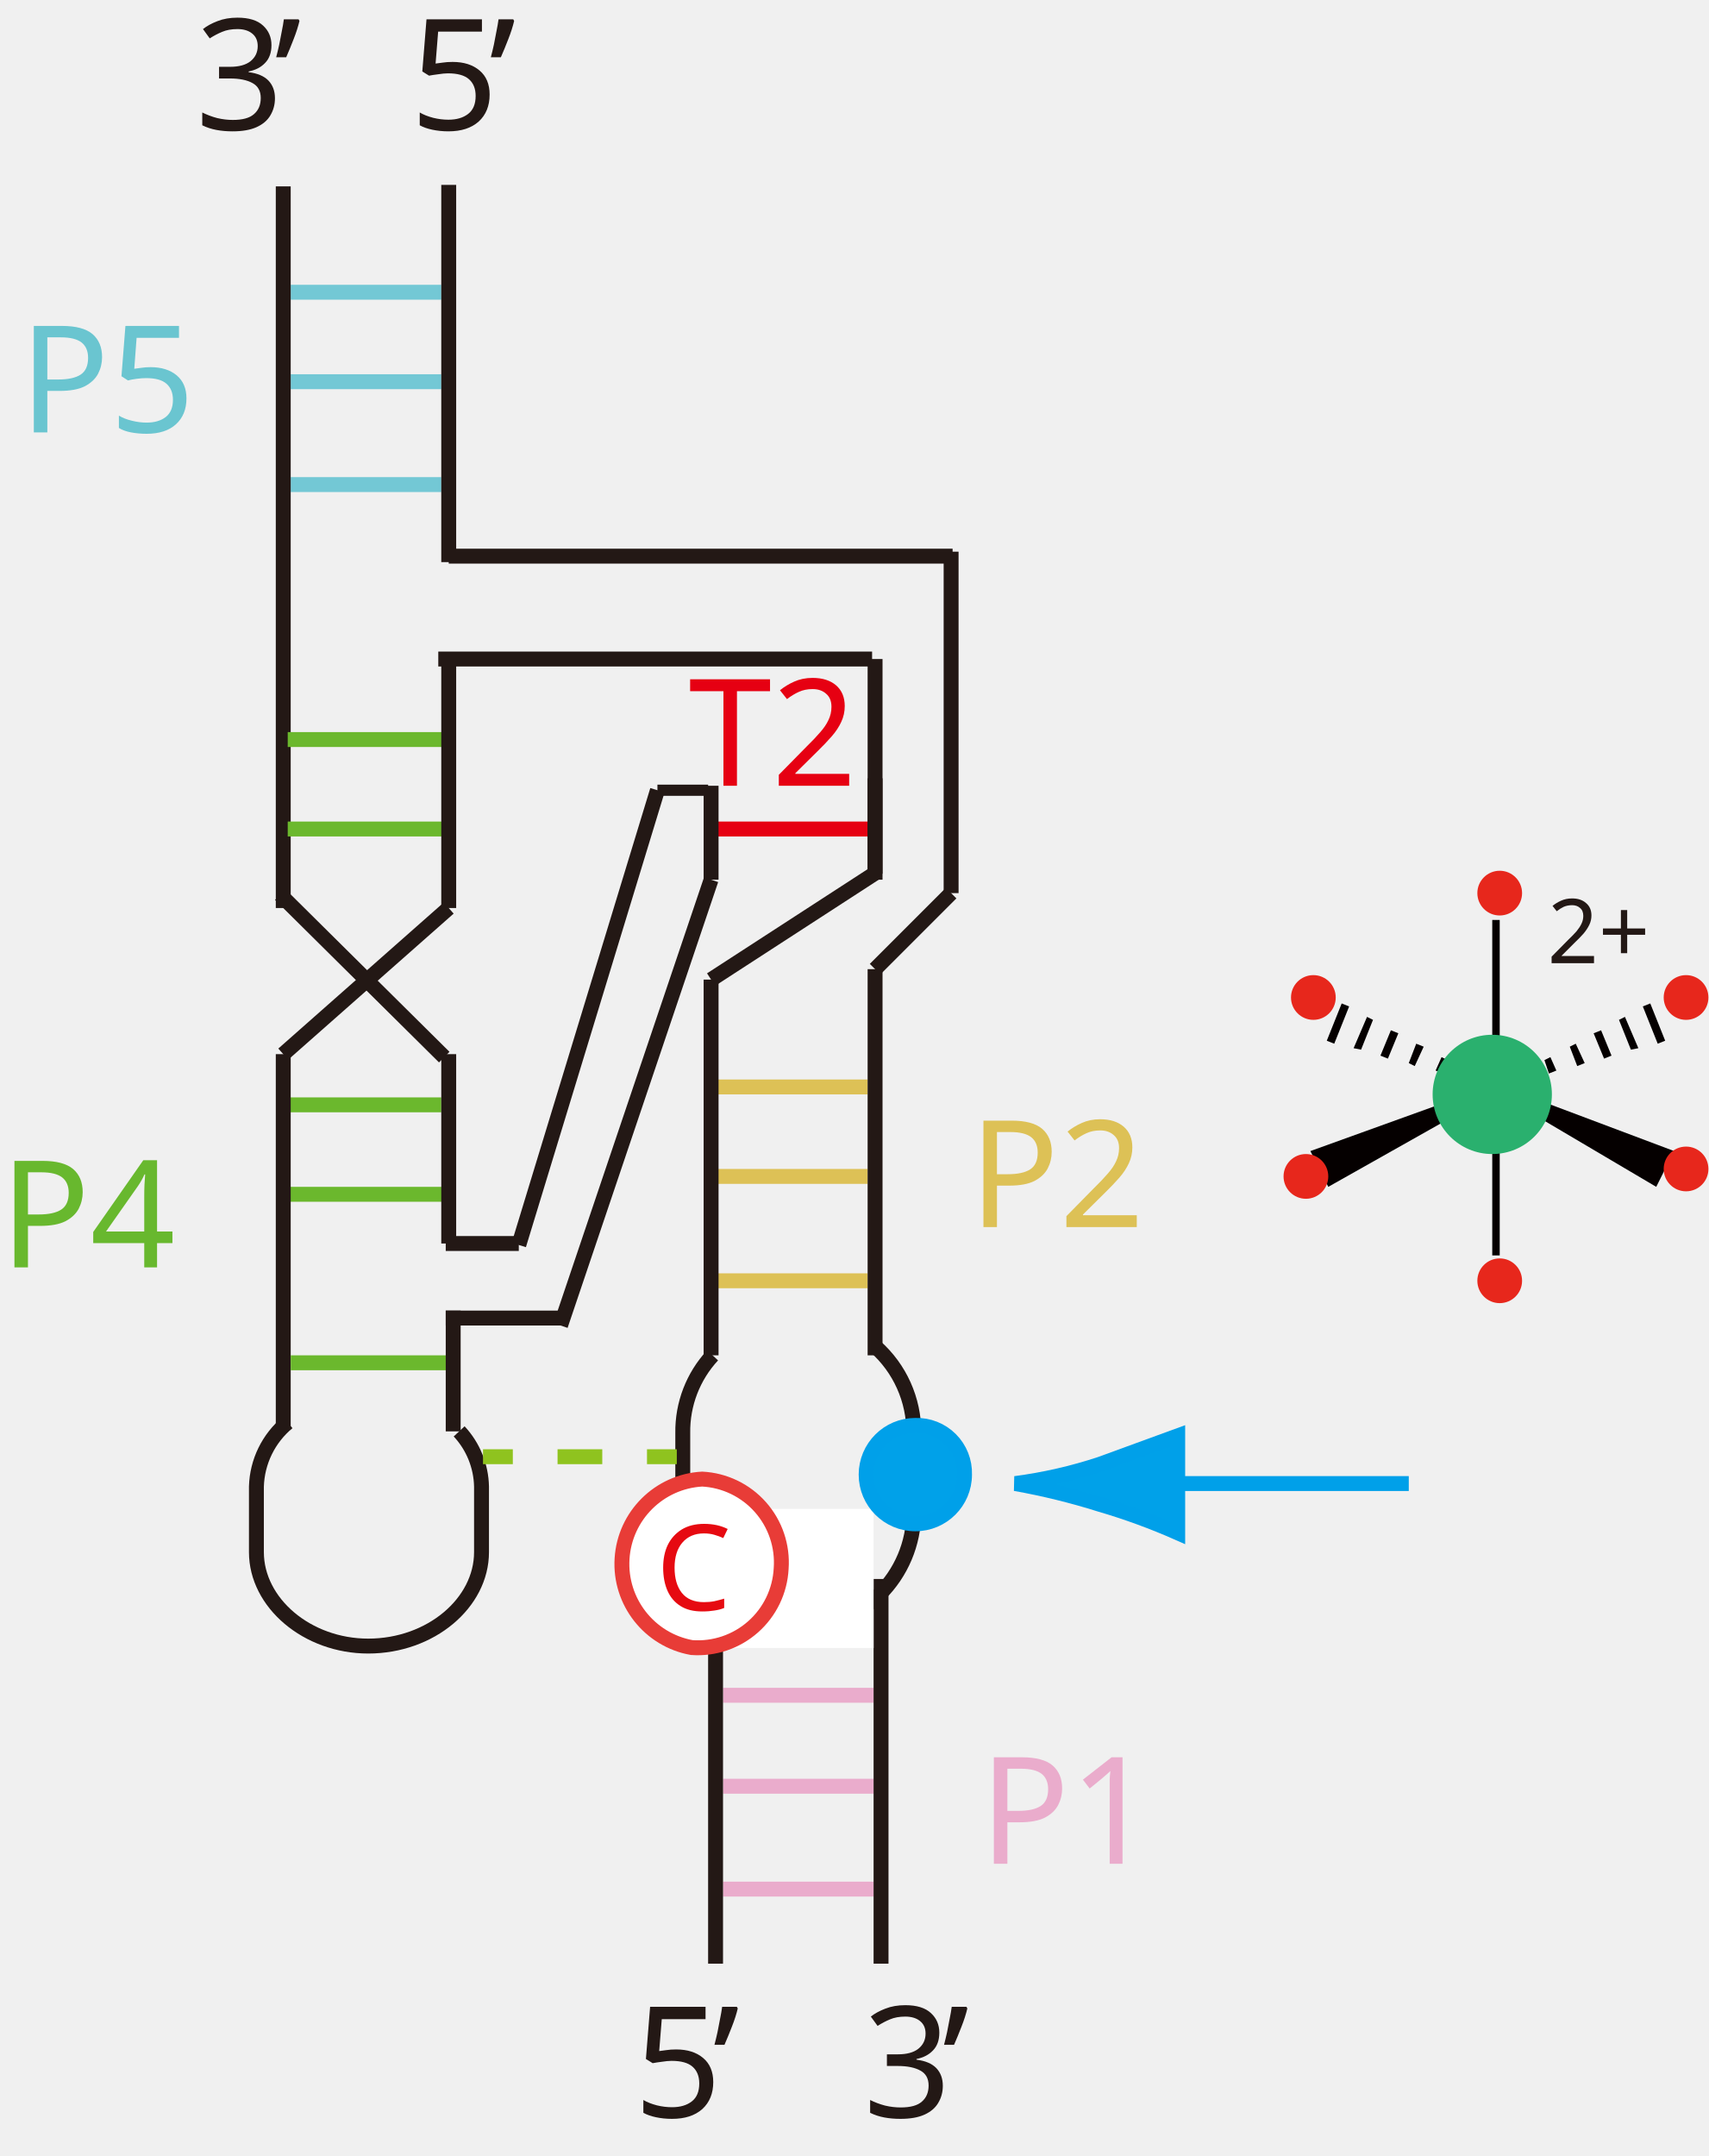
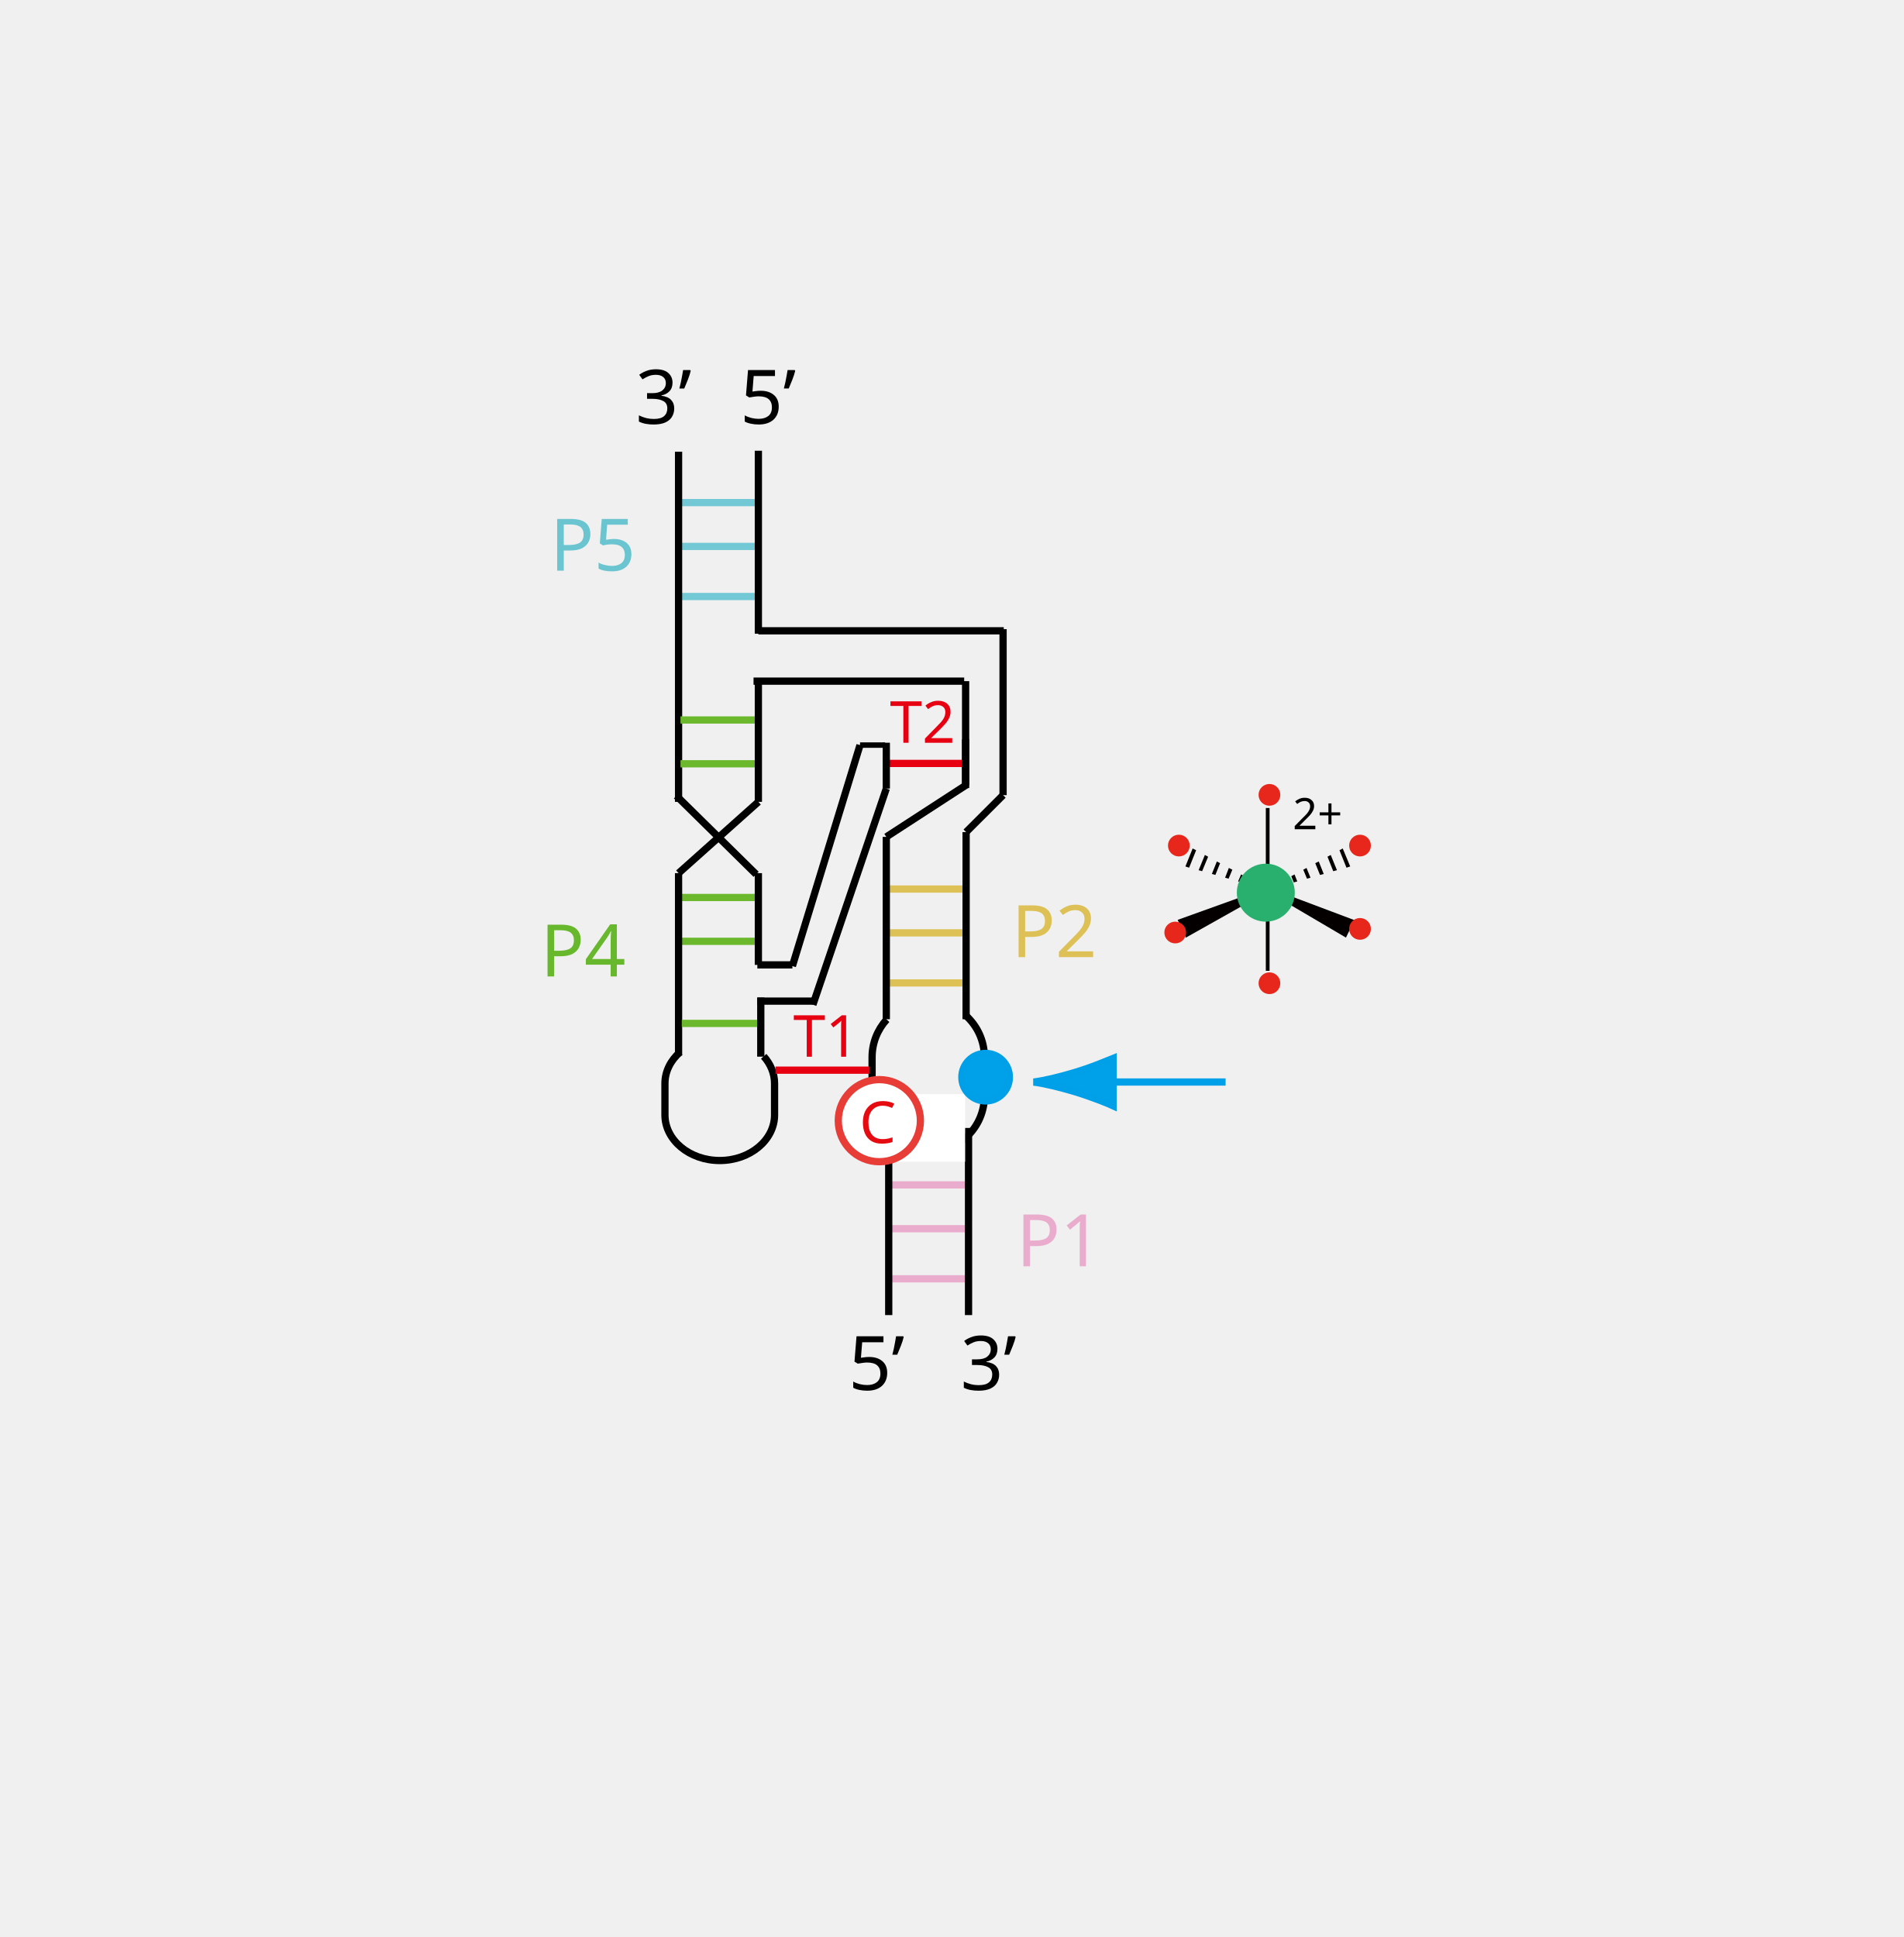
- <svg xmlns="http://www.w3.org/2000/svg" id="图层_1" data-name="图层 1" viewBox="0 0 114.6 144.6">
-   <defs>
-     <style>.cls-1,.cls-10,.cls-11,.cls-3,.cls-7{fill:none;}.cls-2{fill:#73c8d5;stroke:#73c8d5;}.cls-3,.cls-7{stroke:#231815;}.cls-4{fill:#6bb82d;stroke:#6bb82d;}.cls-18,.cls-5{fill:#ddc156;}.cls-5{stroke:#ddc156;}.cls-19,.cls-6{fill:#e60012;}.cls-6{stroke:#e60012;}.cls-7{stroke-width:0.75px;}.cls-17,.cls-8{fill:#eaaccc;}.cls-8{stroke:#eaaccc;}.cls-13,.cls-9{fill:#fff;}.cls-9{stroke:#fff;}.cls-10,.cls-11{stroke:#8fc31f;}.cls-11{stroke-dasharray:3 3;}.cls-12{fill:#00a1e9;stroke:#00a0e9;}.cls-13{stroke:#e83c37;}.cls-14{font-size:8px;fill:#e60a11;}.cls-14,.cls-15,.cls-16,.cls-17,.cls-18,.cls-19,.cls-20,.cls-27{font-family:HelveticaNeue-Light, HelveticaNeue Light;font-weight:300;}.cls-15,.cls-16,.cls-17,.cls-18,.cls-19{font-size:10px;}.cls-15{fill:#68b82e;}.cls-16{fill:#6ac5d0;}.cls-20{font-size:10.37px;}.cls-20,.cls-27{fill:#231815;}.cls-21{letter-spacing:-0.09em;}.cls-22{letter-spacing:-0.09em;}.cls-23{clip-path:url(#clip-path);}.cls-24{fill:#050000;}.cls-25{fill:#2ab06e;}.cls-26{fill:#e7271c;}.cls-27{font-size:6px;}</style>
-     <clipPath id="clip-path" transform="translate(-240.7 -348.7)">
-       <rect class="cls-1" x="327.2" y="408.8" width="27.6" height="25.5" />
-     </clipPath>
-   </defs>
-   <line class="cls-2" x1="19.5" y1="19.6" x2="29.6" y2="19.6" />
-   <line class="cls-2" x1="19.5" y1="25.6" x2="29.6" y2="25.6" />
-   <line class="cls-2" x1="19.5" y1="32.5" x2="29.6" y2="32.5" />
-   <line class="cls-3" x1="19" y1="12.5" x2="19" y2="60.9" />
-   <line class="cls-3" x1="30.1" y1="12.4" x2="30.1" y2="37.7" />
-   <line class="cls-4" x1="19.3" y1="49.6" x2="30.2" y2="49.6" />
-   <line class="cls-4" x1="19.3" y1="55.6" x2="30.2" y2="55.6" />
-   <line class="cls-3" x1="30.1" y1="44" x2="30.1" y2="60.9" />
-   <line class="cls-4" x1="19.1" y1="74.1" x2="29.6" y2="74.1" />
-   <line class="cls-4" x1="19.3" y1="80.1" x2="29.8" y2="80.1" />
-   <line class="cls-3" x1="19" y1="70.7" x2="19" y2="95.9" />
-   <line class="cls-3" x1="30.1" y1="70.7" x2="30.1" y2="83.4" />
-   <line class="cls-3" x1="30.1" y1="37.3" x2="63.9" y2="37.3" />
-   <line class="cls-3" x1="29.4" y1="44.2" x2="58.5" y2="44.2" />
-   <line class="cls-3" x1="30.1" y1="60.9" x2="19" y2="70.7" />
-   <line class="cls-3" x1="18.8" y1="60" x2="29.8" y2="70.9" />
-   <line class="cls-5" x1="48.1" y1="72.9" x2="58.2" y2="72.9" />
-   <line class="cls-5" x1="48.1" y1="78.9" x2="58.2" y2="78.9" />
-   <line class="cls-5" x1="48.1" y1="85.9" x2="58.2" y2="85.9" />
-   <line class="cls-3" x1="47.7" y1="65.7" x2="47.7" y2="90.9" />
-   <line class="cls-3" x1="58.7" y1="65" x2="58.7" y2="90.9" />
-   <line class="cls-6" x1="47.8" y1="55.6" x2="58.6" y2="55.6" />
-   <line class="cls-3" x1="47.7" y1="52.7" x2="47.7" y2="59" />
-   <line class="cls-3" x1="58.7" y1="44.2" x2="58.7" y2="59" />
-   <line class="cls-3" x1="47.7" y1="65.7" x2="58.8" y2="58.5" />
-   <line class="cls-3" x1="29.9" y1="83.4" x2="34.8" y2="83.4" />
-   <line class="cls-7" x1="44.1" y1="53" x2="47.5" y2="53" />
-   <line class="cls-3" x1="34.8" y1="83.5" x2="44.1" y2="53" />
-   <line class="cls-3" x1="29.9" y1="88.4" x2="37.6" y2="88.4" />
-   <line class="cls-3" x1="37.6" y1="88.9" x2="47.7" y2="59" />
-   <path class="cls-3" d="M299.4,439a7.7,7.7,0,0,1,2.6,5.8v5.3a7.8,7.8,0,0,1-7.8,7.8h0a7.7,7.7,0,0,1-7.7-7.8v-5.3a7.5,7.5,0,0,1,2-5.2" transform="translate(-240.7 -348.7)" />
-   <line class="cls-8" x1="48.5" y1="113.7" x2="58.6" y2="113.7" />
-   <line class="cls-8" x1="48.5" y1="119.8" x2="58.6" y2="119.8" />
-   <line class="cls-8" x1="48.5" y1="126.7" x2="58.6" y2="126.7" />
-   <line class="cls-3" x1="48" y1="107.2" x2="48" y2="131.7" />
-   <line class="cls-3" x1="48" y1="106.5" x2="48" y2="107.2" />
-   <line class="cls-3" x1="59.1" y1="106.9" x2="59.1" y2="131.7" />
-   <line class="cls-3" x1="59.1" y1="105.9" x2="59.1" y2="106.9" />
-   <rect class="cls-9" x="49.1" y="101.7" width="9" height="8.33" />
-   <path class="cls-3" d="M271.5,444.7a5.6,5.6,0,0,1,1.5,3.7v4.4c0,3.4-3.4,6.3-7.6,6.3h0c-4.1,0-7.5-2.9-7.5-6.3v-4.4a5.8,5.8,0,0,1,2.1-4.3" transform="translate(-240.7 -348.7)" />
-   <line class="cls-10" x1="32.4" y1="97.7" x2="34.4" y2="97.7" />
-   <line class="cls-11" x1="37.4" y1="97.7" x2="41.9" y2="97.7" />
-   <line class="cls-10" x1="43.4" y1="97.7" x2="45.4" y2="97.7" />
-   <line class="cls-3" x1="58.7" y1="65" x2="63.8" y2="59.9" />
-   <line class="cls-3" x1="63.8" y1="59.9" x2="63.8" y2="37" />
-   <line class="cls-4" x1="19.5" y1="91.4" x2="30" y2="91.4" />
-   <line class="cls-3" x1="30.4" y1="87.9" x2="30.4" y2="96" />
-   <path class="cls-12" d="M305.4,447.6a3.3,3.3,0,1,1-3.3-3.3A3.2,3.2,0,0,1,305.4,447.6Z" transform="translate(-240.7 -348.7)" />
-   <line class="cls-12" x1="94.5" y1="99.5" x2="76.8" y2="99.5" />
-   <path class="cls-12" d="M314.5,446.9l5.2-1.9v6.5a42.1,42.1,0,0,0-5.2-1.9,45.6,45.6,0,0,0-5.7-1.4A30.9,30.9,0,0,0,314.5,446.9Z" transform="translate(-240.7 -348.7)" />
-   <path class="cls-13" d="M293.1,453.9a5.6,5.6,0,0,1-6,5.3,5.7,5.7,0,0,1,.7-11.3A5.6,5.6,0,0,1,293.1,453.9Z" transform="translate(-240.7 -348.7)" />
-   <text class="cls-14" transform="translate(44 108)">C</text>
-   <text class="cls-15" transform="translate(0 85)">P4</text>
-   <text class="cls-16" transform="translate(1.3 29)">P5</text>
-   <text class="cls-17" transform="translate(65.7 125)">P1</text>
-   <text class="cls-18" transform="translate(65 82.3)">P2</text>
-   <text class="cls-19" transform="translate(46.2 52.7)">T2</text>
-   <text class="cls-20" transform="translate(27.5 8.7)">5<tspan class="cls-21" x="5.3" y="0">’</tspan>
-   </text>
-   <text class="cls-20" transform="translate(13.1 8.7)">3<tspan class="cls-22" x="5.3" y="0">’</tspan>
-   </text>
-   <text class="cls-20" transform="translate(42.5 142)">5<tspan class="cls-21" x="5.3" y="0">’</tspan>
-   </text>
-   <text class="cls-20" transform="translate(57.9 142)">3<tspan class="cls-21" x="5.3" y="0">’</tspan>
-   </text>
-   <line class="cls-3" x1="58.7" y1="52.2" x2="58.7" y2="58.6" />
-   <g class="cls-23">
-     <g class="cls-23">
-       <polygon class="cls-24" points="89.1 79.6 87.9 77.2 100.1 72.8 100.4 73 100.1 73.4 89.1 79.6" />
-       <polygon class="cls-24" points="89 69.8 90 67.3 90.5 67.5 89.5 70 89 69.8" />
-       <polygon class="cls-24" points="90.8 70.3 91.7 68.2 92.1 68.4 91.3 70.4 90.8 70.3" />
-       <polygon class="cls-24" points="92.6 70.8 93.3 69.1 93.8 69.3 93.1 71 92.6 70.8" />
-       <polygon class="cls-24" points="94.5 71.3 95 70 95.5 70.2 94.9 71.5 94.5 71.3" />
-       <polygon class="cls-24" points="96.3 71.8 96.7 70.9 97.1 71.1 96.8 72 96.3 71.8" />
-       <polygon class="cls-24" points="98.1 72.4 98.3 71.8 98.8 72 98.6 72.5 98.1 72.4" />
-       <polygon class="cls-24" points="110.7 67.3 111.7 69.8 111.2 70 110.2 67.5 110.7 67.3" />
-       <polygon class="cls-24" points="109 68.2 109.9 70.3 109.4 70.4 108.6 68.4 109 68.2" />
-       <polygon class="cls-24" points="107.4 69.1 108.1 70.8 107.6 71 106.9 69.3 107.4 69.1" />
-       <polygon class="cls-24" points="105.7 70 106.3 71.3 105.8 71.5 105.3 70.2 105.7 70" />
-       <polygon class="cls-24" points="104 70.9 104.4 71.8 103.9 72 103.6 71.1 104 70.9" />
-       <polygon class="cls-24" points="102.4 71.8 102.6 72.4 102.1 72.5 101.9 72 102.4 71.8" />
-       <polygon class="cls-24" points="112.3 77.2 111.1 79.6 100.6 73.4 100.4 73 100.6 72.8 112.3 77.2" />
-       <polygon class="cls-24" points="100.1 61.7 100.6 61.7 100.6 72.8 100.4 73 100.1 72.8 100.1 61.7" />
-       <polygon class="cls-24" points="100.6 84.2 100.1 84.2 100.1 73.4 100.4 73 100.6 73.4 100.6 84.2" />
+ <svg xmlns="http://www.w3.org/2000/svg" xmlns:xlink="http://www.w3.org/1999/xlink" version="1.1" id="图层_1" x="0px" y="0px" width="262.667px" height="267.334px" viewBox="0 0 262.667 267.334" enable-background="new 0 0 262.667 267.334" xml:space="preserve">
+   <g>
+     <g>
+       <line fill="#73C8D5" stroke="#73C8D5" x1="94.067" y1="69.367" x2="104.164" y2="69.367" />
+       <line fill="#73C8D5" stroke="#73C8D5" x1="94.067" y1="75.414" x2="104.164" y2="75.414" />
+       <line fill="#73C8D5" stroke="#73C8D5" x1="94.067" y1="82.328" x2="104.164" y2="82.328" />
    </g>
  </g>
-   <circle class="cls-25" cx="100.1" cy="73.4" r="4" />
-   <circle class="cls-26" cx="87.6" cy="78.9" r="1.5" />
-   <circle class="cls-26" cx="88.1" cy="66.9" r="1.5" />
-   <circle class="cls-26" cx="113.1" cy="66.9" r="1.5" />
-   <circle class="cls-26" cx="100.6" cy="59.9" r="1.5" />
-   <path class="cls-26" d="M342.8,434.6a1.5,1.5,0,1,1-1.5-1.5A1.5,1.5,0,0,1,342.8,434.6Z" transform="translate(-240.7 -348.7)" />
-   <circle class="cls-26" cx="113.1" cy="78.4" r="1.5" />
-   <text class="cls-27" transform="translate(103.8 64.6)">2+</text>
+   <line fill="none" stroke="#000000" x1="93.636" y1="62.34" x2="93.636" y2="110.668" />
+   <line fill="none" stroke="#000000" x1="104.649" y1="62.209" x2="104.649" y2="87.459" />
+   <line fill="#6BB82D" stroke="#6BB82D" x1="93.901" y1="99.367" x2="104.831" y2="99.367" />
+   <line fill="#6BB82D" stroke="#6BB82D" x1="93.901" y1="105.414" x2="104.831" y2="105.414" />
+   <line fill="none" stroke="#000000" x1="104.649" y1="93.834" x2="104.649" y2="110.668" />
+   <line fill="#6BB82D" stroke="#6BB82D" x1="93.734" y1="123.867" x2="104.195" y2="123.867" />
+   <line fill="#6BB82D" stroke="#6BB82D" x1="93.907" y1="129.914" x2="104.367" y2="129.914" />
+   <line fill="none" stroke="#000000" x1="93.636" y1="120.506" x2="93.636" y2="145.668" />
+   <line fill="none" stroke="#000000" x1="104.649" y1="120.506" x2="104.649" y2="133.168" />
+   <line fill="none" stroke="#000000" x1="104.649" y1="87.059" x2="138.508" y2="87.059" />
+   <line fill="none" stroke="#000000" x1="103.982" y1="94.008" x2="133.05" y2="94.008" />
+   <line fill="none" stroke="#000000" x1="104.649" y1="110.668" x2="93.636" y2="120.506" />
+   <line fill="none" stroke="#000000" x1="93.342" y1="109.834" x2="104.341" y2="120.668" />
+   <g>
+     <g>
+       <line fill="#DDC156" stroke="#DDC156" x1="122.734" y1="122.701" x2="132.83" y2="122.701" />
+       <line fill="#DDC156" stroke="#DDC156" x1="122.734" y1="128.748" x2="132.83" y2="128.748" />
+       <line fill="#DDC156" stroke="#DDC156" x1="122.734" y1="135.66" x2="132.83" y2="135.66" />
+     </g>
+   </g>
+   <line fill="none" stroke="#000000" x1="122.303" y1="115.502" x2="122.303" y2="140.668" />
+   <line fill="none" stroke="#000000" x1="133.316" y1="114.84" x2="133.316" y2="140.668" />
+   <line fill="#E60012" stroke="#E60012" x1="122.4" y1="105.365" x2="133.175" y2="105.365" />
+   <line fill="none" stroke="#000000" x1="122.303" y1="102.506" x2="122.303" y2="108.834" />
+   <line fill="none" stroke="#000000" x1="133.247" y1="94.008" x2="133.247" y2="108.762" />
+   <line fill="none" stroke="#000000" x1="122.303" y1="115.502" x2="133.342" y2="108.334" />
+   <line fill="none" stroke="#000000" x1="104.508" y1="133.168" x2="109.342" y2="133.168" />
+   <line fill="none" stroke="#000000" stroke-width="0.75" x1="118.675" y1="102.834" x2="122.136" y2="102.834" />
+   <line fill="none" stroke="#000000" x1="109.342" y1="133.334" x2="118.675" y2="102.834" />
+   <line fill="none" stroke="#000000" x1="104.508" y1="138.168" x2="112.174" y2="138.168" />
+   <line fill="none" stroke="#000000" x1="112.174" y1="138.668" x2="122.303" y2="108.834" />
+   <path fill="none" stroke="#000000" d="M133.237,140.123c1.597,1.42,2.604,3.49,2.604,5.795v5.332c0,4.281-3.471,7.75-7.75,7.75l0,0  c-4.281,0-7.75-3.469-7.75-7.75v-5.332c0-2.004,0.761-3.83,2.01-5.207" />
+   <g>
+     <g>
+       <line fill="#EAACCC" stroke="#EAACCC" x1="123.067" y1="163.533" x2="133.164" y2="163.533" />
+       <line fill="#EAACCC" stroke="#EAACCC" x1="123.067" y1="169.58" x2="133.164" y2="169.58" />
+       <line fill="#EAACCC" stroke="#EAACCC" x1="123.067" y1="176.494" x2="133.164" y2="176.494" />
+     </g>
+   </g>
+   <line fill="none" stroke="#000000" x1="122.636" y1="157" x2="122.636" y2="181.5" />
+   <line fill="none" stroke="#000000" x1="122.636" y1="156.334" x2="122.636" y2="157" />
+   <line fill="none" stroke="#000000" x1="133.649" y1="156.666" x2="133.649" y2="181.5" />
+   <line fill="none" stroke="#000000" x1="133.649" y1="155.674" x2="133.649" y2="156.666" />
+   <rect x="123.674" y="151.502" fill="#FFFFFF" stroke="#FFFFFF" width="9" height="8.332" />
+   <path fill="none" stroke="#000000" d="M105.387,145.787c0.939,1.049,1.496,2.35,1.496,3.758v4.33c0,3.475-3.386,6.293-7.563,6.293  l0,0c-4.177,0-7.563-2.818-7.563-6.293v-4.33c0-1.678,0.789-3.203,2.076-4.332" />
+   <line fill="none" stroke="#000000" x1="133.316" y1="114.84" x2="138.415" y2="109.742" />
+   <line fill="none" stroke="#000000" x1="138.415" y1="109.742" x2="138.415" y2="86.834" />
+   <line fill="#6BB82D" stroke="#6BB82D" x1="94.08" y1="141.246" x2="104.539" y2="141.246" />
+   <line fill="none" stroke="#000000" x1="104.982" y1="137.674" x2="104.982" y2="145.834" />
+   <circle fill="#00A1E9" stroke="#00A0E9" cx="136.007" cy="148.667" r="3.281" />
+   <g>
+     <line fill="#00A1E9" stroke="#00A0E9" x1="169.123" y1="149.334" x2="151.412" y2="149.334" />
+     <path fill="#00A1E9" stroke="#00A0E9" d="M148.35,148.005c2.145-0.646,3.537-1.242,5.256-1.933v6.537   c-0.615-0.291-3.111-1.286-5.256-1.934c-2.293-0.691-4.371-1.166-5.719-1.335C143.979,149.171,146.057,148.698,148.35,148.005z" />
+   </g>
+   <g>
+     <circle fill="#FFFFFF" stroke="#E83C37" cx="121.341" cy="154.667" r="5.667" />
+     <text transform="matrix(1 0 0 1 118.5859 157.7617)" fill="#E60A11" font-family="'HelveticaNeue-Light'" font-size="8">C</text>
+   </g>
+   <g>
+     <text transform="matrix(1 0 0 1 74.5869 134.7617)" fill="#68B82E" font-family="'HelveticaNeue-Light'" font-size="10">P4</text>
+   </g>
+   <g>
+     <text transform="matrix(1 0 0 1 75.9209 78.7617)" fill="#6AC5D0" font-family="'HelveticaNeue-Light'" font-size="10">P5</text>
+   </g>
+   <g>
+     <text transform="matrix(1 0 0 1 140.2549 174.7617)" fill="#EAACCC" font-family="'HelveticaNeue-Light'" font-size="10">P1</text>
+   </g>
+   <g>
+     <text transform="matrix(1 0 0 1 139.5869 132.0957)" fill="#DDC156" font-family="'HelveticaNeue-Light'" font-size="10">P2</text>
+   </g>
+   <text transform="matrix(1 0 0 1 122.7959 102.5117)" fill="#E60012" font-family="'HelveticaNeue-Light'" font-size="8">T2</text>
+   <text transform="matrix(1 0 0 1 102.1123 58.4785)" font-family="'HelveticaNeue-Light'" font-size="10.368">5’</text>
+   <text transform="matrix(1 0 0 1 87.6934 58.48)" font-family="'HelveticaNeue-Light'" font-size="10.368">3’</text>
+   <text transform="matrix(1 0 0 1 117.083 191.8281)" font-family="'HelveticaNeue-Light'" font-size="10.368">5’</text>
+   <text transform="matrix(1 0 0 1 132.5303 191.8281)" font-family="'HelveticaNeue-Light'" font-size="10.368">3’</text>
+   <line fill="none" stroke="#000000" x1="133.247" y1="102.038" x2="133.247" y2="108.365" />
+   <g>
+     <defs>
+       <rect id="SVGID_5_" x="161.06" y="109.934" width="27.566" height="25.5" />
+     </defs>
+     <clipPath id="SVGID_2_">
+       <use xlink:href="#SVGID_5_" overflow="visible" />
+     </clipPath>
+     <g clip-path="url(#SVGID_2_)">
+       <defs>
+         <rect id="SVGID_7_" x="161.06" y="109.934" width="27.566" height="25.5" />
+       </defs>
+       <clipPath id="SVGID_4_">
+         <use xlink:href="#SVGID_7_" overflow="visible" />
+       </clipPath>
+       <polygon clip-path="url(#SVGID_4_)" fill="#050000" points="163.644,129.403 162.506,126.957 174.671,122.58 174.946,122.752     174.671,123.201   " />
+       <polygon clip-path="url(#SVGID_4_)" fill="#050000" points="163.575,119.582 164.575,117.102 165.056,117.342 164.091,119.754       " />
+       <polygon clip-path="url(#SVGID_4_)" fill="#050000" points="165.401,120.1 166.263,117.997 166.71,118.238 165.884,120.237   " />
+       <polygon clip-path="url(#SVGID_4_)" fill="#050000" points="167.227,120.616 167.917,118.893 168.364,119.134 167.71,120.754       " />
+       <polygon clip-path="url(#SVGID_4_)" fill="#050000" points="169.053,121.133 169.571,119.789 170.053,120.03 169.535,121.271       " />
+       <polygon clip-path="url(#SVGID_4_)" fill="#050000" points="170.847,121.65 171.259,120.685 171.708,120.926 171.363,121.787       " />
+       <polygon clip-path="url(#SVGID_4_)" fill="#050000" points="172.673,122.166 172.913,121.581 173.362,121.822 173.188,122.305       " />
+       <polygon clip-path="url(#SVGID_4_)" fill="#050000" points="185.284,117.102 186.317,119.582 185.802,119.754 184.836,117.342       " />
+       <polygon clip-path="url(#SVGID_4_)" fill="#050000" points="183.63,117.997 184.491,120.1 183.976,120.237 183.182,118.238   " />
+       <polygon clip-path="url(#SVGID_4_)" fill="#050000" points="181.976,118.893 182.664,120.616 182.148,120.754 181.493,119.134       " />
+       <polygon clip-path="url(#SVGID_4_)" fill="#050000" points="180.288,119.789 180.839,121.133 180.355,121.271 179.839,120.03       " />
+       <polygon clip-path="url(#SVGID_4_)" fill="#050000" points="178.634,120.685 179.013,121.65 178.53,121.787 178.186,120.926   " />
+       <polygon clip-path="url(#SVGID_4_)" fill="#050000" points="176.979,121.581 177.222,122.166 176.704,122.305 176.497,121.822       " />
+       <polygon clip-path="url(#SVGID_4_)" fill="#050000" points="186.903,126.991 185.731,129.403 175.188,123.201 174.946,122.752     175.188,122.58   " />
+       <polygon clip-path="url(#SVGID_4_)" fill="#050000" points="174.671,111.519 175.188,111.519 175.188,122.58 174.946,122.752     174.671,122.58   " />
+       <polygon clip-path="url(#SVGID_4_)" fill="#050000" points="175.188,133.986 174.671,133.986 174.671,123.201 174.946,122.752     175.188,123.201   " />
+     </g>
+   </g>
+   <circle fill="#2AB06E" cx="174.671" cy="123.201" r="4" />
+   <circle fill="#E7271C" cx="162.171" cy="128.701" r="1.5" />
+   <circle fill="#E7271C" cx="162.671" cy="116.701" r="1.5" />
+   <circle fill="#E7271C" cx="187.671" cy="116.701" r="1.5" />
+   <circle fill="#E7271C" cx="175.171" cy="109.701" r="1.5" />
+   <circle fill="#E7271C" cx="175.171" cy="135.701" r="1.5" />
+   <circle fill="#E7271C" cx="187.671" cy="128.201" r="1.5" />
+   <text transform="matrix(1 0 0 1 178.3799 114.4453)" font-family="'HelveticaNeue-Light'" font-size="6">2+</text>
+   <line fill="#E60012" stroke="#E60012" x1="107.009" y1="147.698" x2="120.009" y2="147.698" />
+   <text transform="matrix(1 0 0 1 109.4619 145.8447)" fill="#E60012" font-family="'HelveticaNeue-Light'" font-size="8">T1</text>
</svg>
